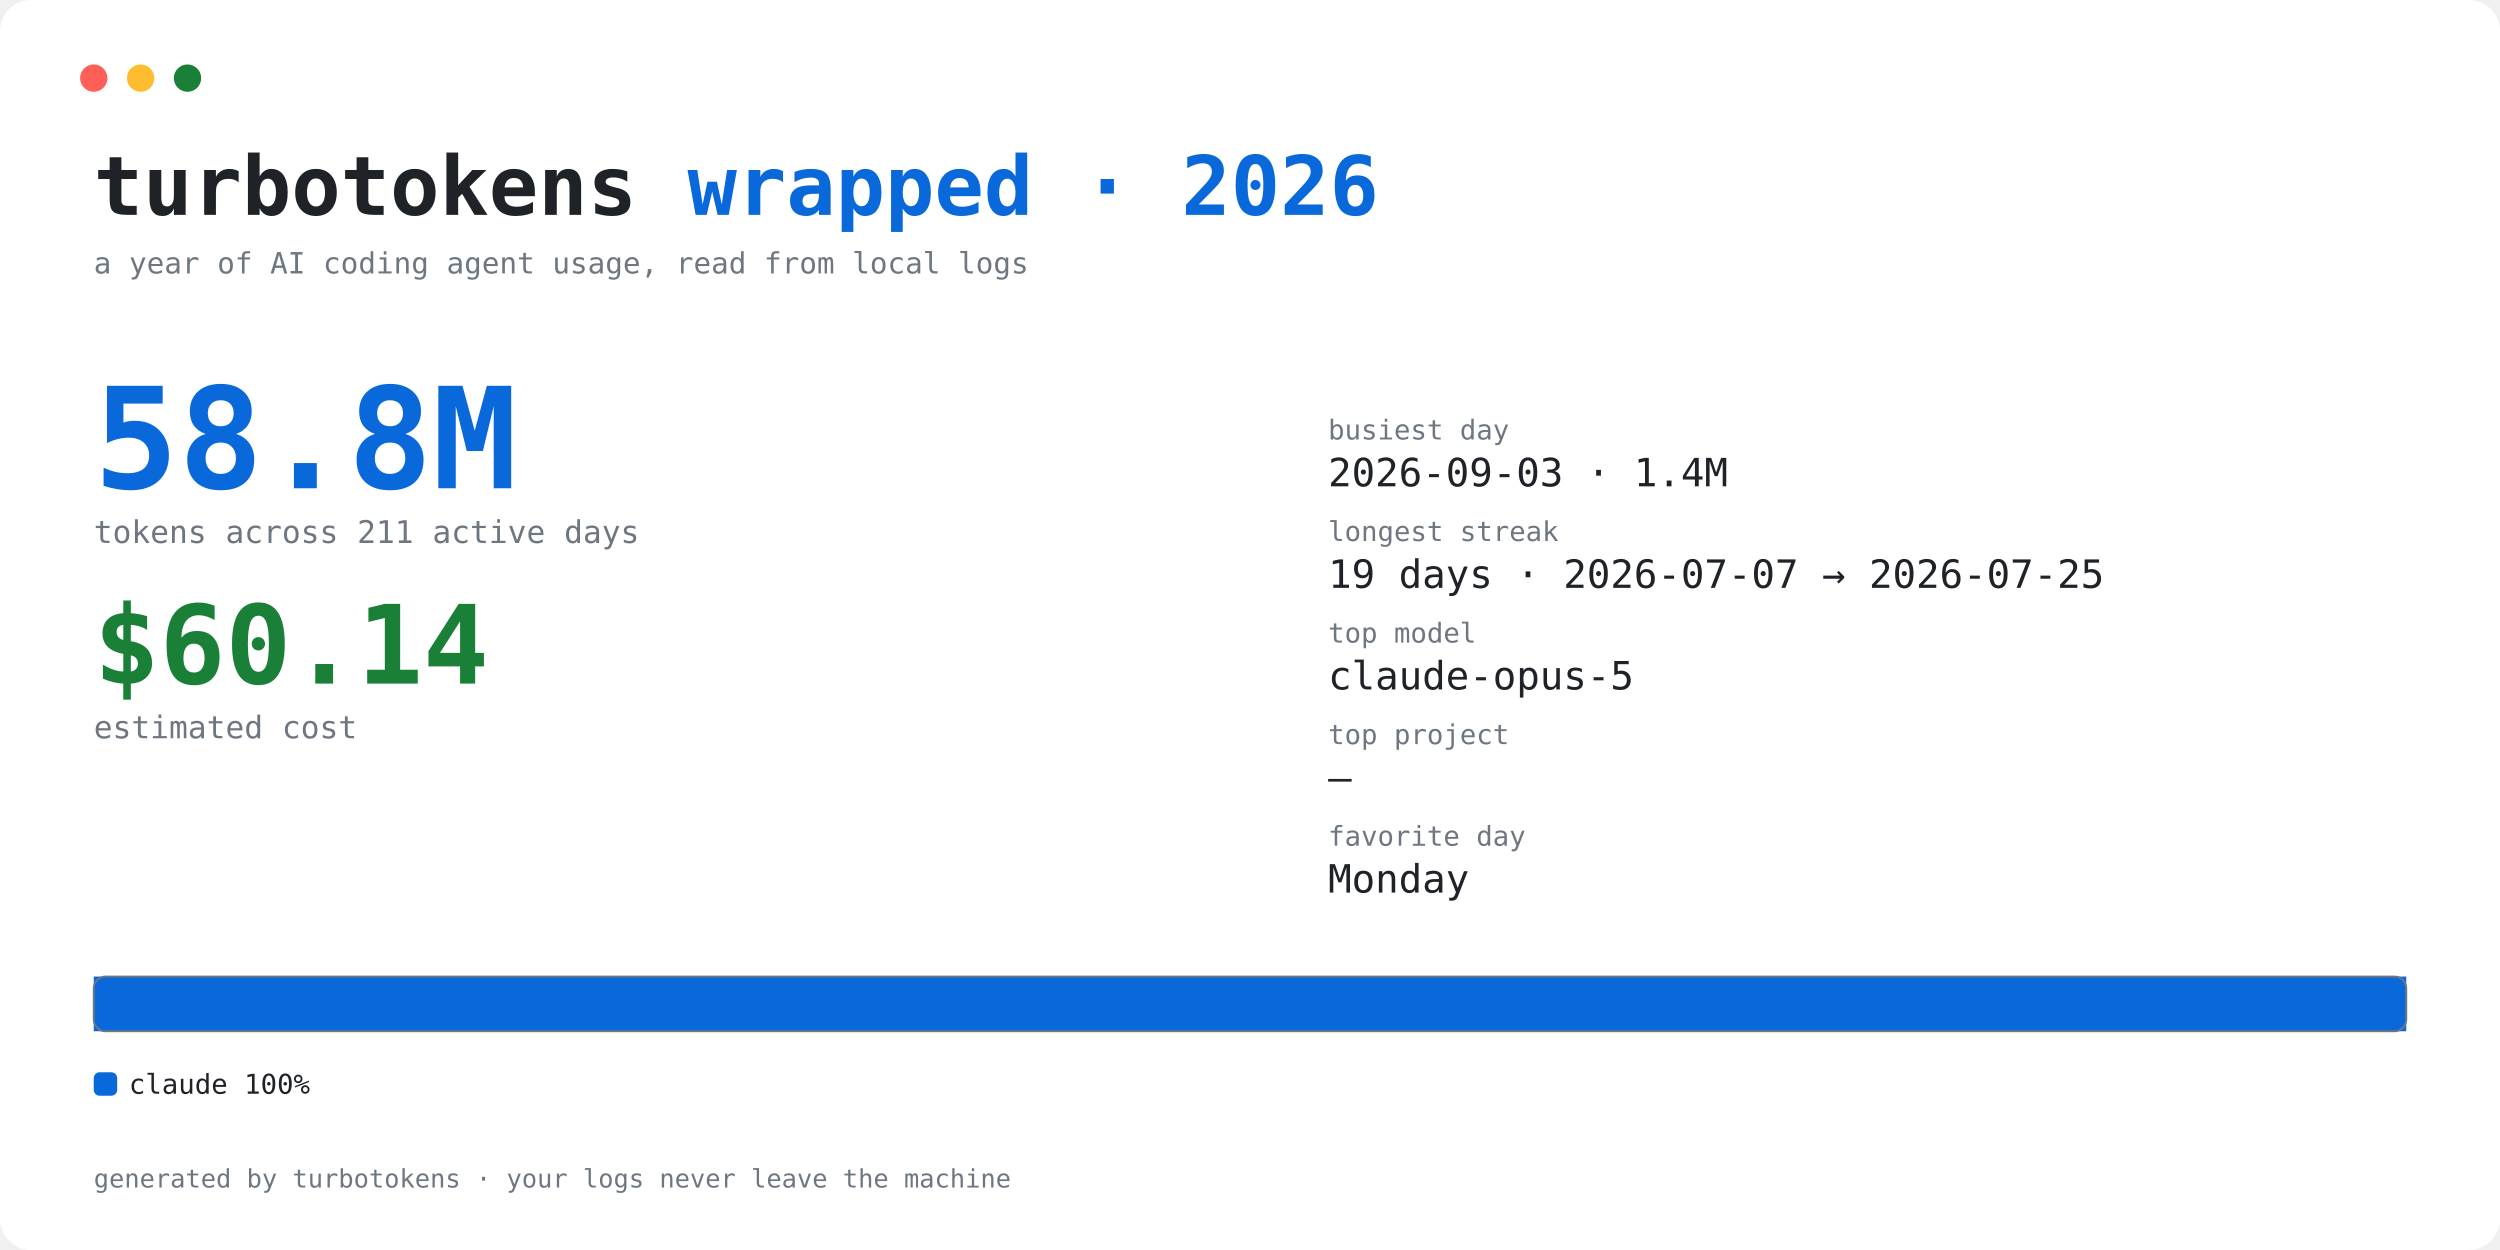
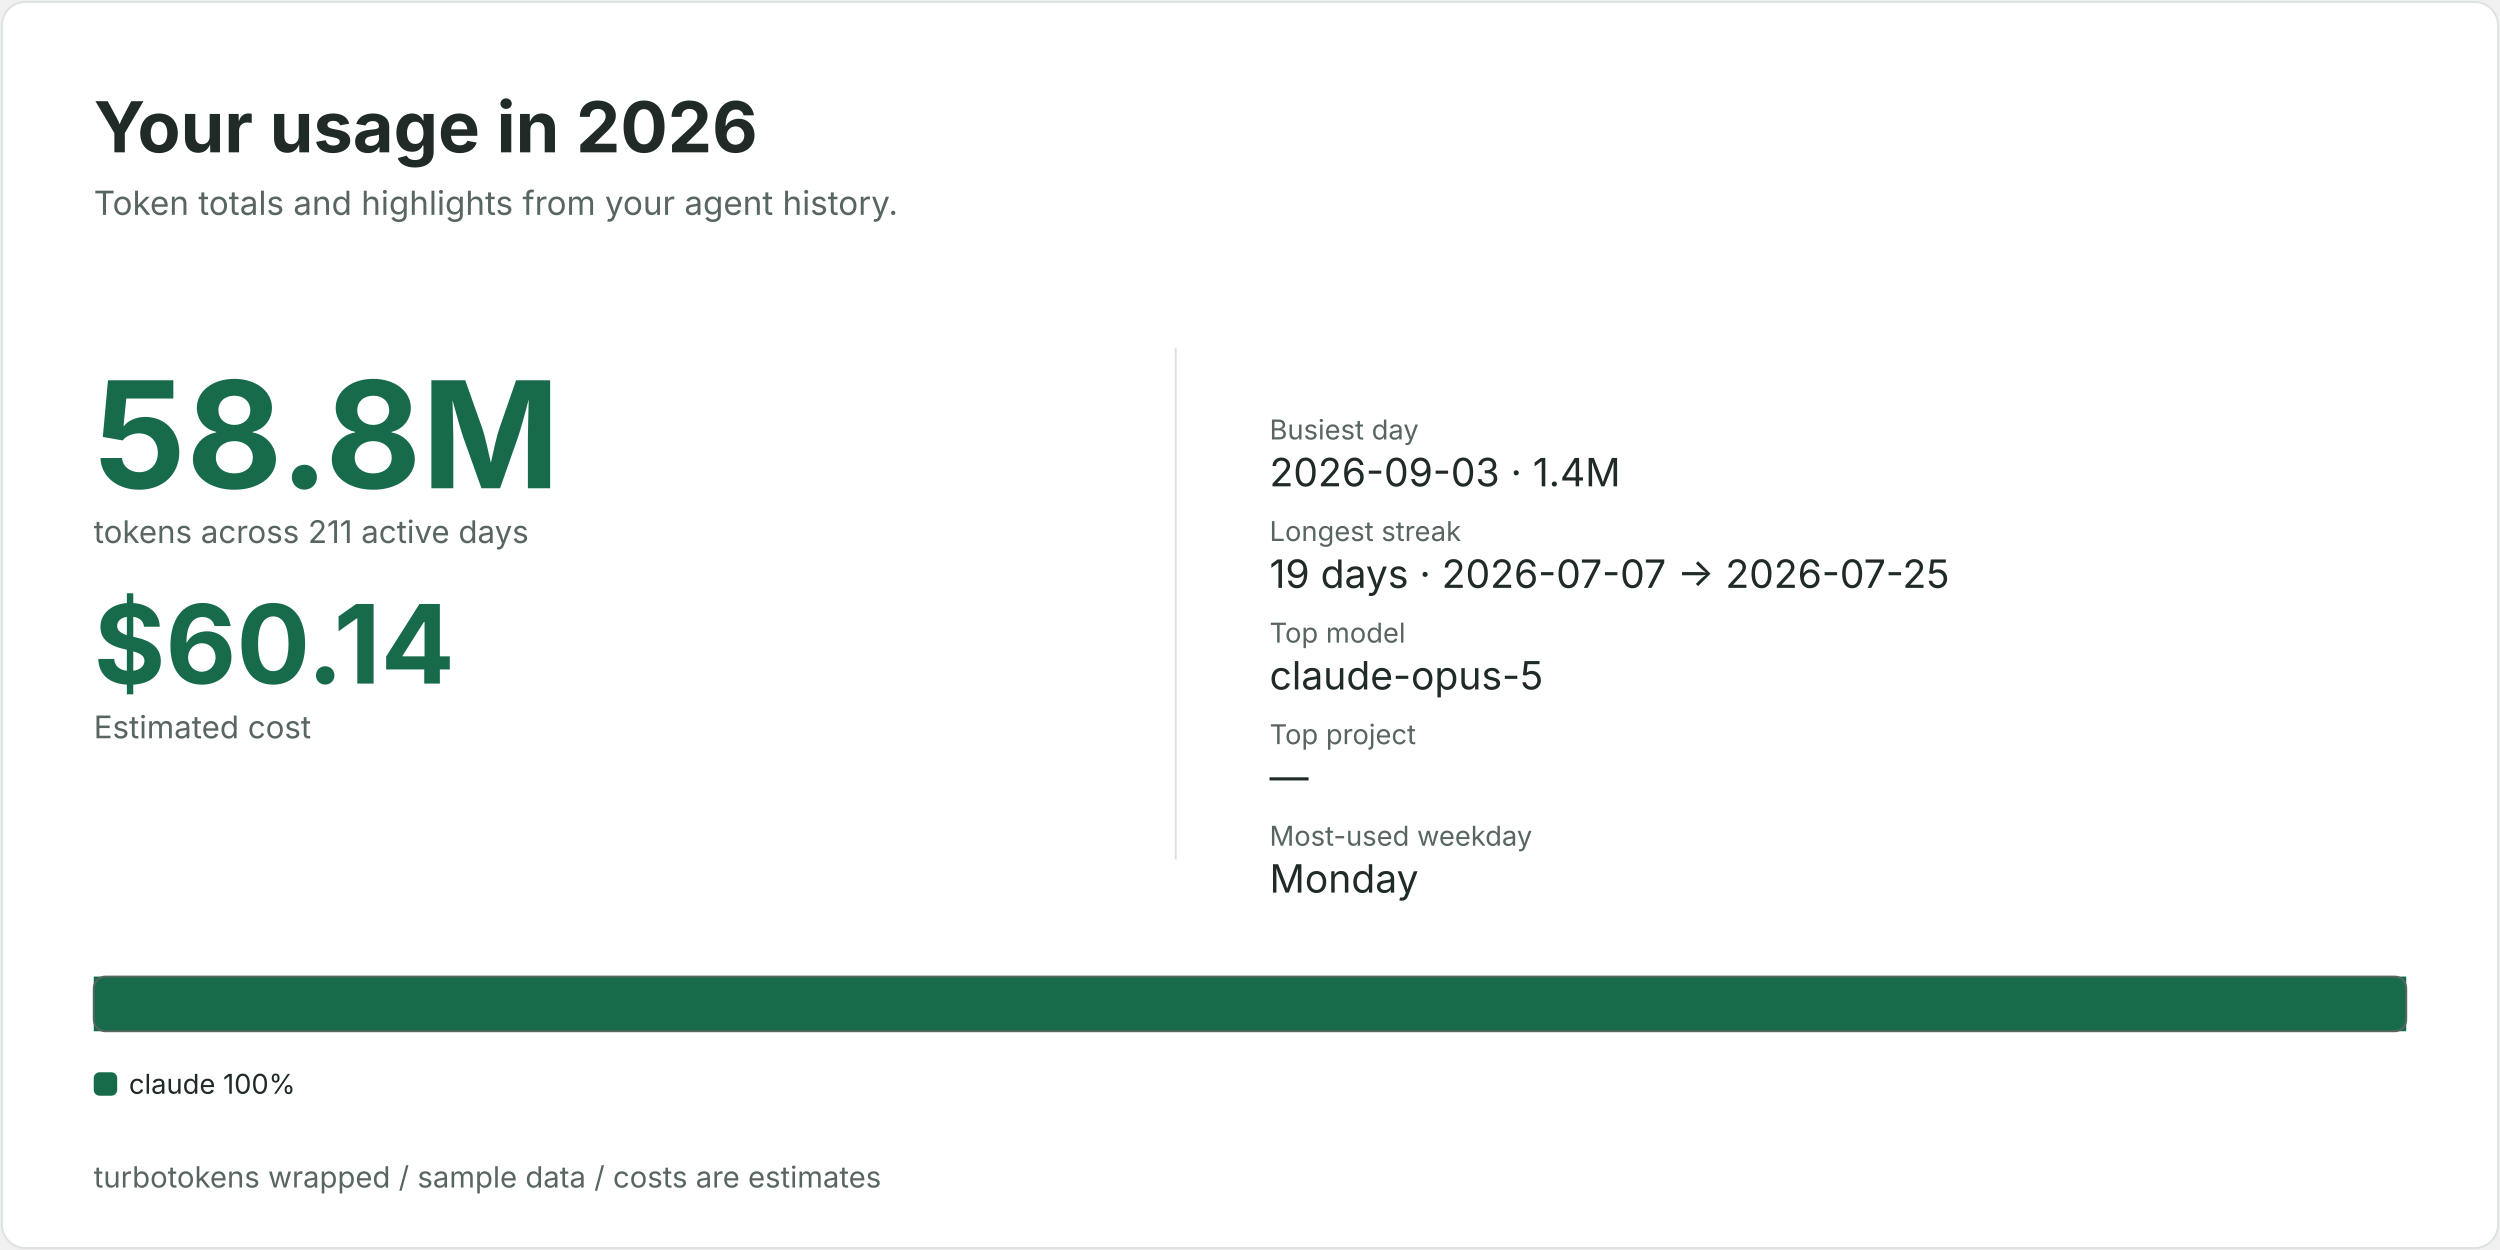
- <svg xmlns="http://www.w3.org/2000/svg" width="1280" height="640" viewBox="0 0 1280 640" font-family="Menlo, ui-monospace, monospace">
-   <rect width="1280" height="640" fill="#ffffff" rx="16" />
-   <circle cx="48" cy="40" r="7" fill="#ff5f57" />
-   <circle cx="72" cy="40" r="7" fill="#febc2e" />
-   <circle cx="96" cy="40" r="7" fill="#1a7f37" />
-   <text x="48" y="110" font-size="42" fill="#1f2328" font-weight="700">turbotokens</text>
-   <text x="352" y="110" font-size="42" fill="#0969da" font-weight="700">wrapped · 2026</text>
-   <text x="48" y="140" font-size="15" fill="#6e7781" font-weight="400">a year of AI coding agent usage, read from local logs</text>
-   <text x="48" y="250" font-size="72" fill="#0969da" font-weight="700">58.8M</text>
-   <text x="48" y="278" font-size="16" fill="#6e7781" font-weight="400">tokens across 211 active days</text>
-   <text x="48" y="350" font-size="56" fill="#1a7f37" font-weight="700">$60.14</text>
-   <text x="48" y="378" font-size="16" fill="#6e7781" font-weight="400">estimated cost</text>
-   <text x="680" y="225" font-size="14" fill="#6e7781" font-weight="400">busiest day</text>
-   <text x="680" y="249" font-size="20" fill="#1f2328" font-weight="400">2026-09-03 · 1.4M</text>
-   <text x="680" y="277" font-size="14" fill="#6e7781" font-weight="400">longest streak</text>
-   <text x="680" y="301" font-size="20" fill="#1f2328" font-weight="400">19 days · 2026-07-07 → 2026-07-25</text>
-   <text x="680" y="329" font-size="14" fill="#6e7781" font-weight="400">top model</text>
-   <text x="680" y="353" font-size="20" fill="#1f2328" font-weight="400">claude-opus-5</text>
-   <text x="680" y="381" font-size="14" fill="#6e7781" font-weight="400">top project</text>
-   <text x="680" y="405" font-size="20" fill="#1f2328" font-weight="400">—</text>
-   <text x="680" y="433" font-size="14" fill="#6e7781" font-weight="400">favorite day</text>
-   <text x="680" y="457" font-size="20" fill="#1f2328" font-weight="400">Monday</text>
-   <rect x="48" y="500" width="1184" height="28" fill="#0969da" />
-   <rect x="48" y="500" width="1184" height="28" fill="none" stroke="#6e7781" stroke-width="1" rx="6" />
-   <rect x="48" y="549" width="12" height="12" rx="3" fill="#0969da" />
-   <text x="66" y="560" font-size="14" fill="#1f2328" font-weight="400">claude 100%</text>
-   <text x="48" y="608" font-size="13" fill="#6e7781" font-weight="400">generated by turbotokens · your logs never leave the machine</text>
+ <svg xmlns="http://www.w3.org/2000/svg" width="1280" height="640" viewBox="0 0 1280 640" font-family="Inter, -apple-system, BlinkMacSystemFont, Segoe UI, sans-serif" role="img">
+   <rect x="1" y="1" width="1278" height="638" rx="12" fill="#ffffff" stroke="#dce3df" />
+   <text x="48" y="78" font-size="36" fill="#202a27" font-weight="700">Your usage in 2026</text>
+   <text x="48" y="110" font-size="17" fill="#59655f" font-weight="400">Token totals and highlights from your agent history.</text>
+   <text x="48" y="250" font-size="76" fill="#176b4b" font-weight="700">58.8M</text>
+   <text x="48" y="278" font-size="16" fill="#59655f" font-weight="400">tokens across 211 active days</text>
+   <text x="48" y="350" font-size="56" fill="#176b4b" font-weight="700">$60.14</text>
+   <text x="48" y="378" font-size="16" fill="#59655f" font-weight="400">Estimated cost</text>
+   <text x="650" y="225" font-size="14" fill="#59655f" font-weight="400">Busiest day</text>
+   <text x="650" y="249" font-size="20" fill="#202a27" font-weight="400">2026-09-03 · 1.4M</text>
+   <text x="650" y="277" font-size="14" fill="#59655f" font-weight="400">Longest streak</text>
+   <text x="650" y="301" font-size="20" fill="#202a27" font-weight="400">19 days · 2026-07-07 → 2026-07-25</text>
+   <text x="650" y="329" font-size="14" fill="#59655f" font-weight="400">Top model</text>
+   <text x="650" y="353" font-size="20" fill="#202a27" font-weight="400">claude-opus-5</text>
+   <text x="650" y="381" font-size="14" fill="#59655f" font-weight="400">Top project</text>
+   <text x="650" y="405" font-size="20" fill="#202a27" font-weight="400">—</text>
+   <text x="650" y="433" font-size="14" fill="#59655f" font-weight="400">Most-used weekday</text>
+   <text x="650" y="457" font-size="20" fill="#202a27" font-weight="400">Monday</text>
+   <rect x="48" y="500" width="1184" height="28" fill="#176b4b" />
+   <rect x="48" y="500" width="1184" height="28" fill="none" stroke="#59655f" stroke-width="1" rx="6" />
+   <rect x="48" y="549" width="12" height="12" rx="3" fill="#176b4b" />
+   <text x="66" y="560" font-size="14" fill="#202a27" font-weight="400">claude 100%</text>
+   <text x="48" y="608" font-size="15" fill="#59655f" font-weight="400">turbotokens wrapped  /  sample data  /  costs are estimates</text>
+   <line x1="602" x2="602" y1="178" y2="440" stroke="#dce3df" />
</svg>
